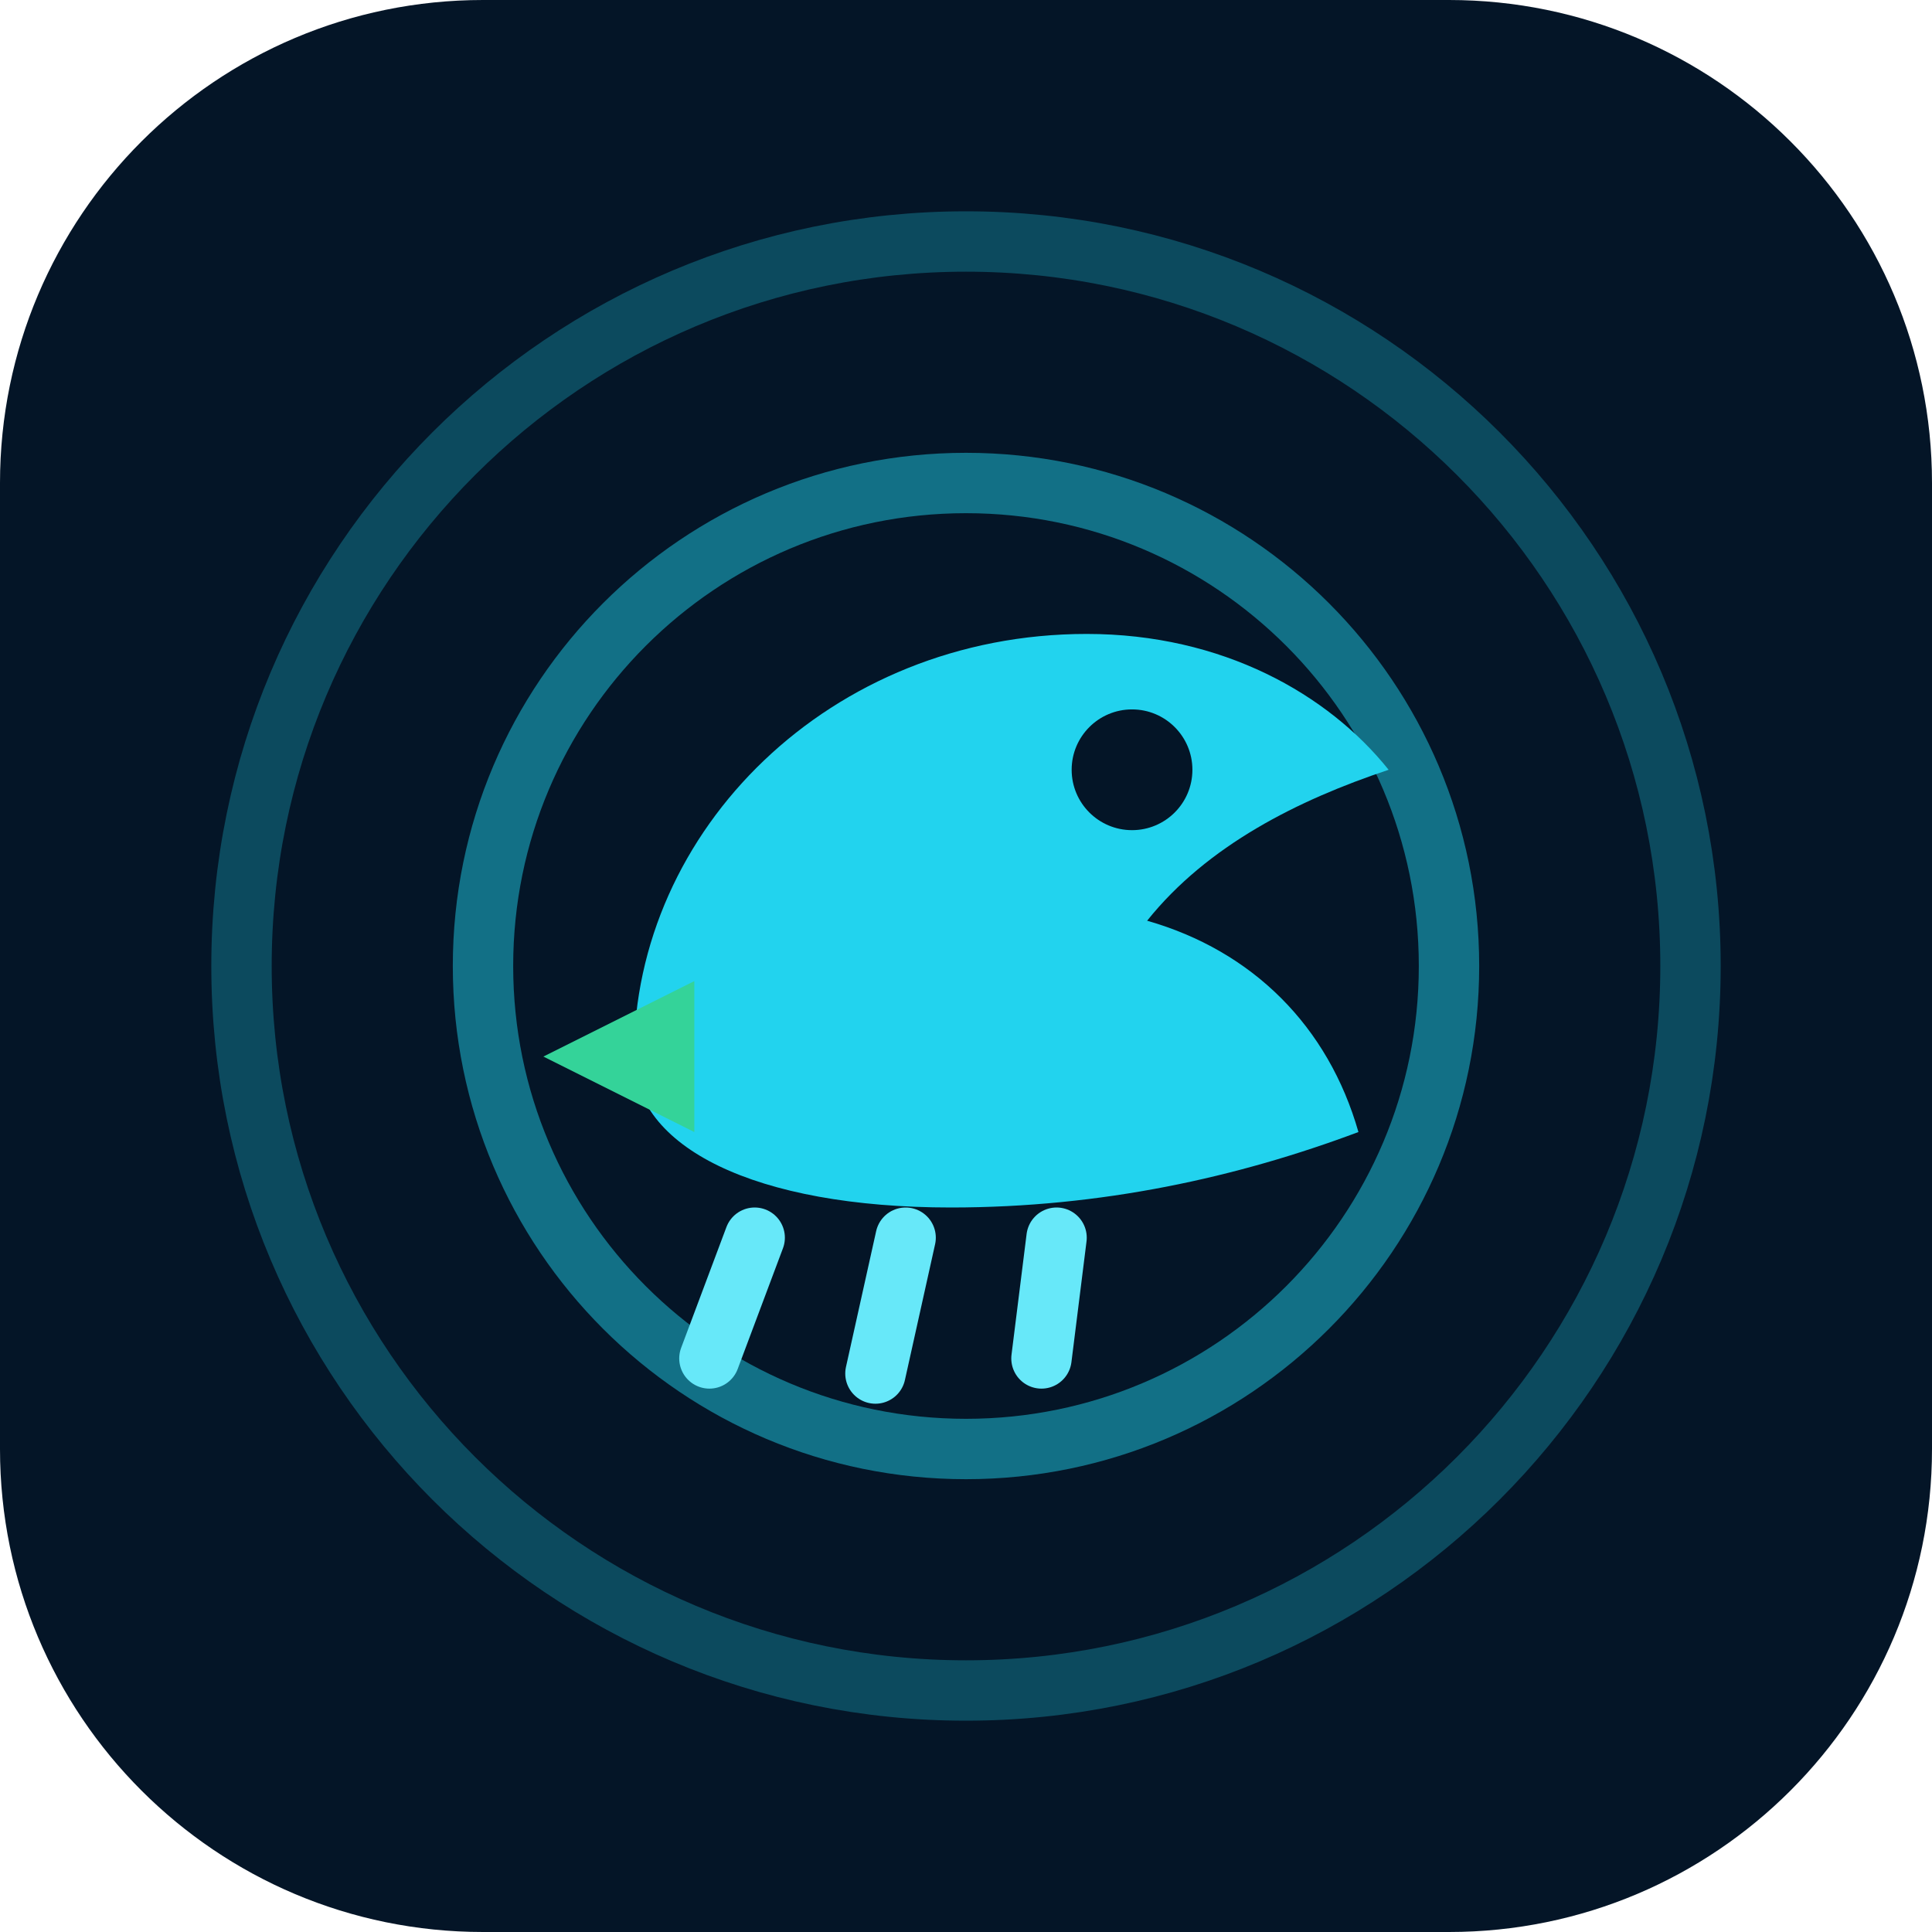
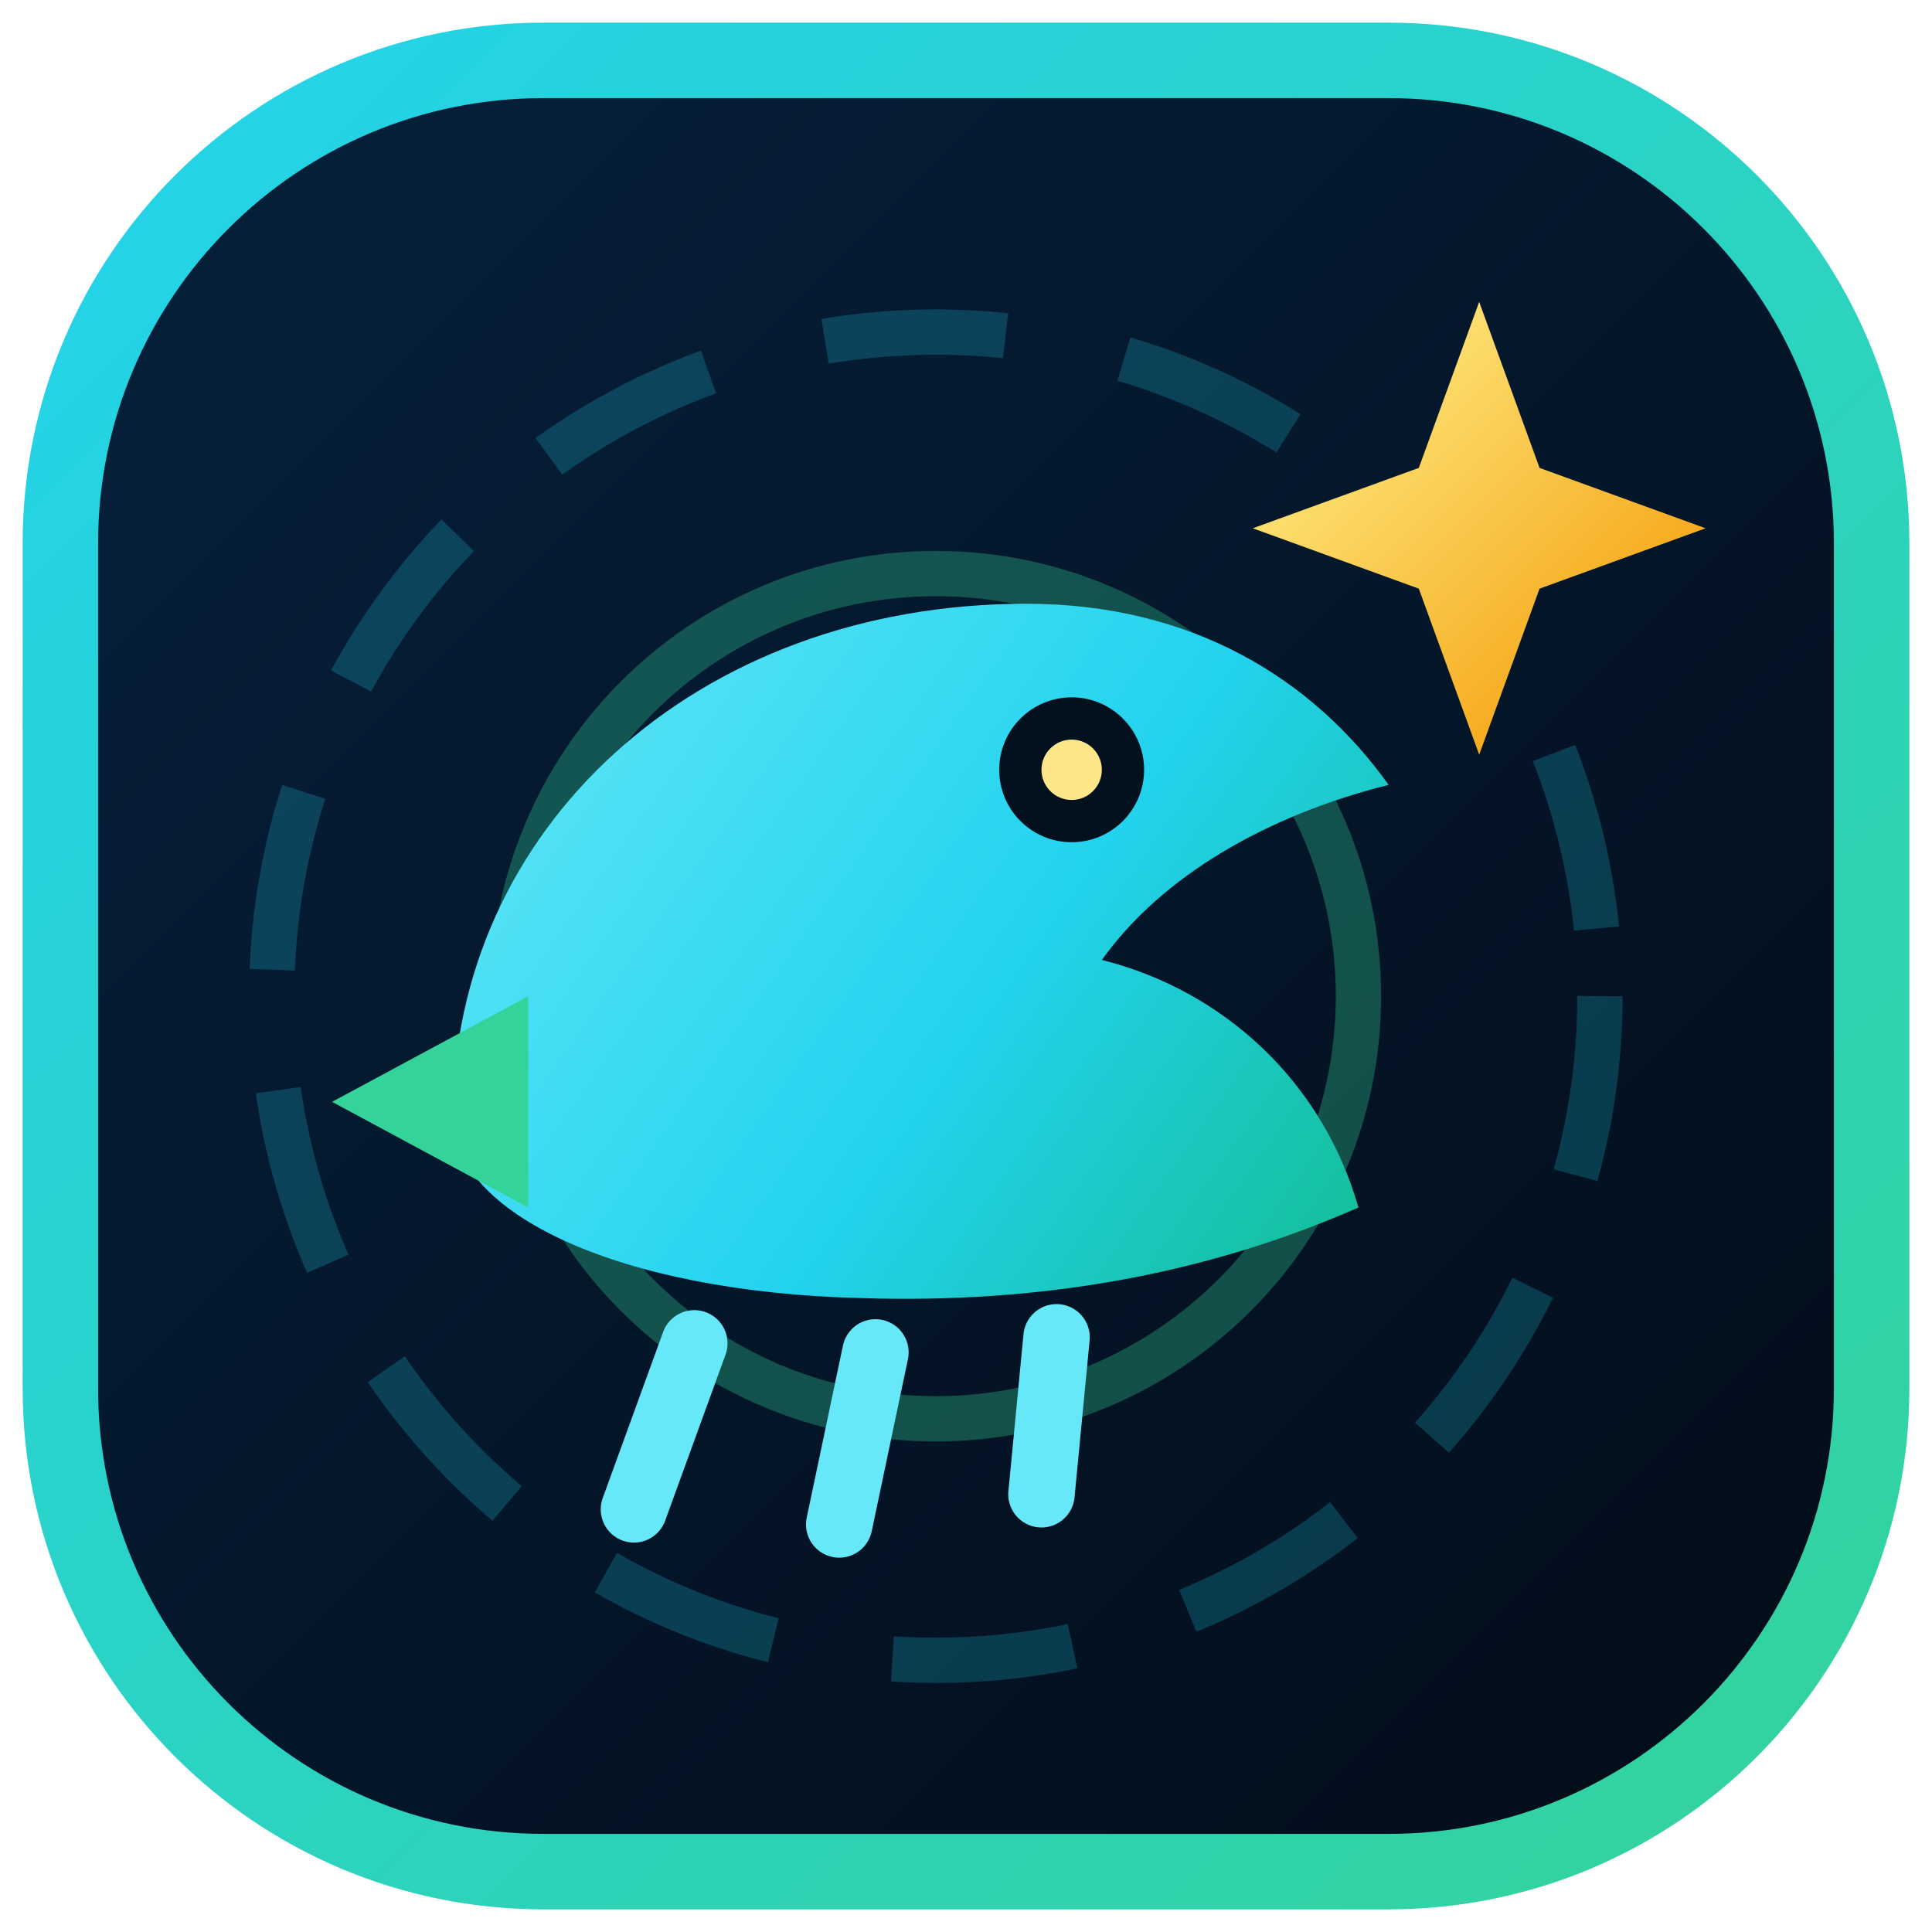
<svg xmlns="http://www.w3.org/2000/svg" width="64" height="64" viewBox="0 0 64 64" fill="none">
-   <rect width="64" height="64" rx="16" fill="#041527" />
-   <circle cx="32" cy="32" r="24" stroke="#22D3EE" stroke-opacity="0.28" stroke-width="2" />
-   <circle cx="32" cy="32" r="16" stroke="#22D3EE" stroke-opacity="0.48" stroke-width="2" />
-   <path d="M21 35C21 27.5 27.5 21 36 21C40.5 21 44 23 46 25.5C43 26.5 40 28 38 30.5C41.5 31.5 44 34 45 37.5C41 39 36.5 40 31.5 40C25 40 21 38 21 35Z" fill="#22D3EE" />
-   <circle cx="37.5" cy="25.5" r="2" fill="#041527" />
-   <path d="M18 35L23 32.5V37.5L18 35Z" fill="#34D399" />
-   <path d="M25 41L23.5 45M30 41L29 45.5M35 41L34.5 45" stroke="#67E8F9" stroke-width="2" stroke-linecap="round" />
+   <defs>
+     <linearGradient id="ak-bg" x1="0" y1="0" x2="64" y2="64" gradientUnits="userSpaceOnUse">
+       <stop offset="0%" stop-color="#07223e" />
+       <stop offset="100%" stop-color="#020b16" />
+     </linearGradient>
+     <linearGradient id="ak-border" x1="0" y1="0" x2="64" y2="64" gradientUnits="userSpaceOnUse">
+       <stop offset="0%" stop-color="#22d3ee" />
+       <stop offset="100%" stop-color="#34d399" />
+     </linearGradient>
+     <linearGradient id="ak-body" x1="14" y1="20" x2="48" y2="44" gradientUnits="userSpaceOnUse">
+       <stop offset="0%" stop-color="#67e8f9" />
+       <stop offset="55%" stop-color="#22d3ee" />
+       <stop offset="100%" stop-color="#10b981" />
+     </linearGradient>
+     <linearGradient id="ak-star" x1="42" y1="12" x2="54" y2="24" gradientUnits="userSpaceOnUse">
+       <stop offset="0%" stop-color="#fef08a" />
+       <stop offset="100%" stop-color="#f59e0b" />
+     </linearGradient>
+   </defs>
+   <rect x="2" y="2" width="60" height="60" rx="16" fill="url(#ak-bg)" stroke="url(#ak-border)" stroke-width="2.5" />
+   <circle cx="31" cy="33" r="22" stroke="#22d3ee" stroke-opacity="0.22" stroke-width="1.5" stroke-dasharray="6 4" />
+   <circle cx="31" cy="33" r="14" stroke="#34d399" stroke-opacity="0.32" stroke-width="1.5" />
+   <path d="M15 37C15 27.5 23 20 34 20C39.5 20 43.5 22.5 46 26C42 27 38.5 29 36.5 31.8C40.5 32.8 43.8 35.8 45 40C40 42.2 34.5 43.2 28.5 43C20.5 42.8 15 40.2 15 37Z" fill="url(#ak-body)" />
+   <path d="M11 36.5L17.5 33V40L11 36.5Z" fill="#34d399" />
+   <circle cx="35.5" cy="25.5" r="2.4" fill="#03111f" />
+   <circle cx="35.5" cy="25.5" r="1" fill="#fde68a" />
+   <path d="M23 44.5L21 50M29 44.8L27.8 50.5M35 44.3L34.5 49.5" stroke="#67e8f9" stroke-width="2.2" stroke-linecap="round" />
+   <path d="M49 10L51 15.5L56.5 17.5L51 19.5L49 25L47 19.5L41.5 17.5L47 15.5L49 10Z" fill="url(#ak-star)" />
</svg>
